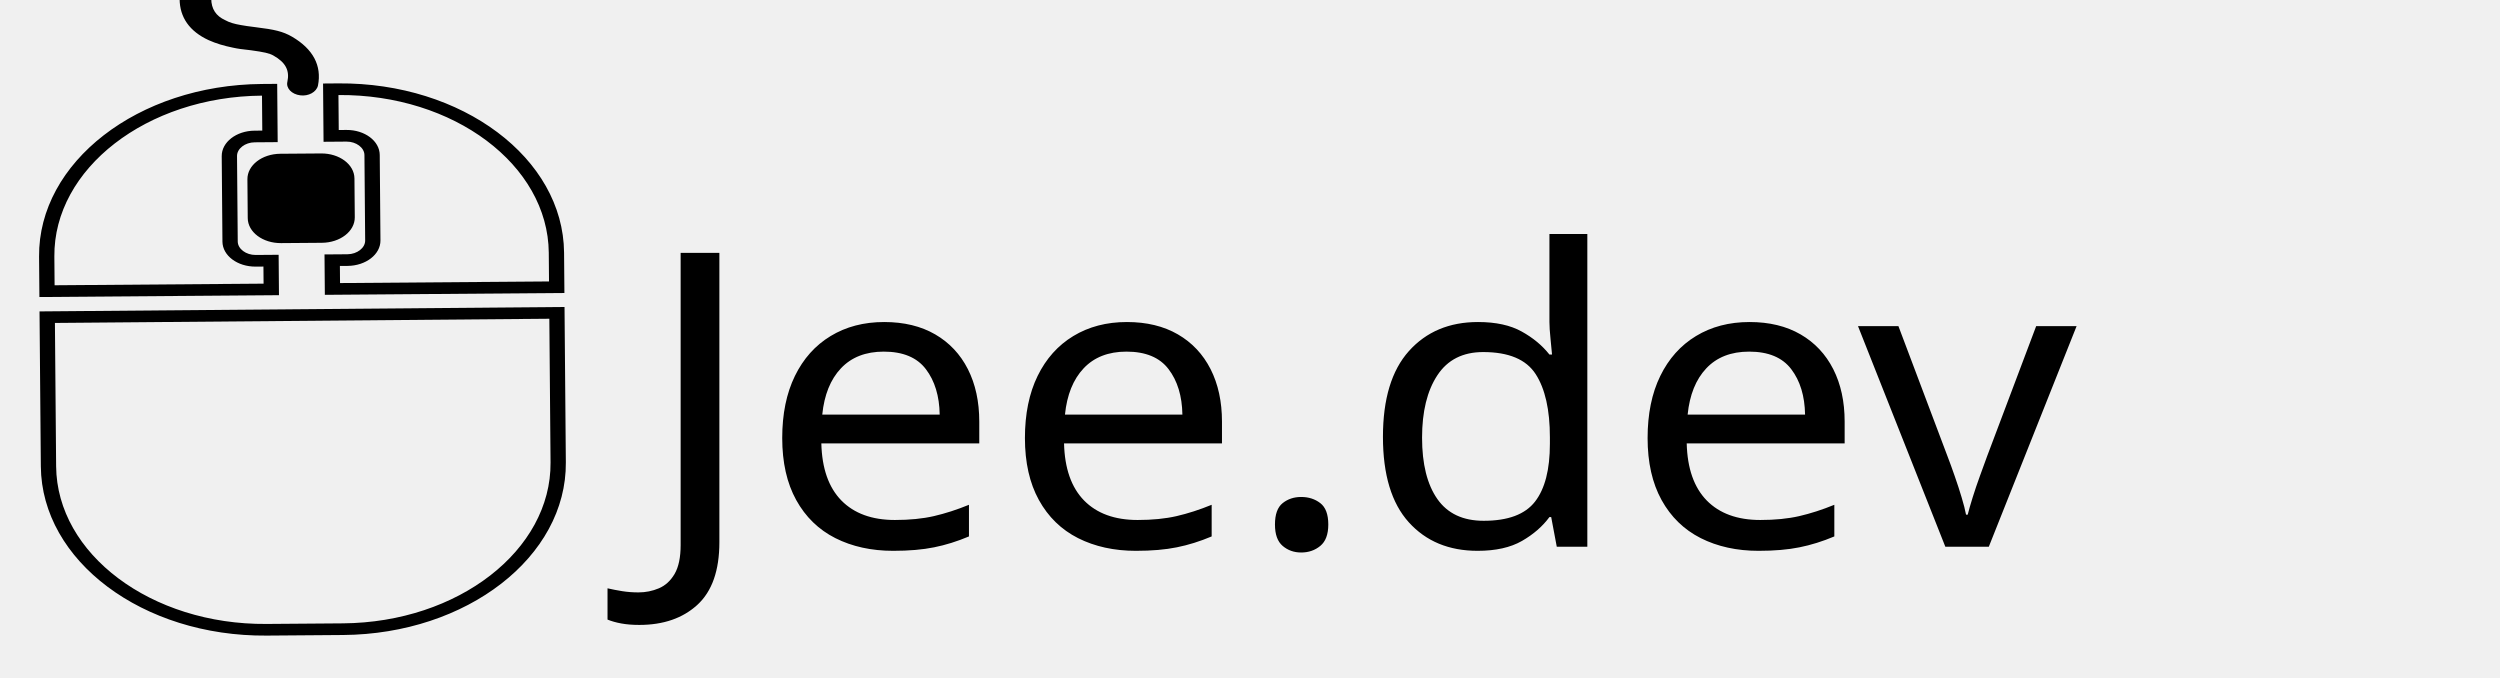
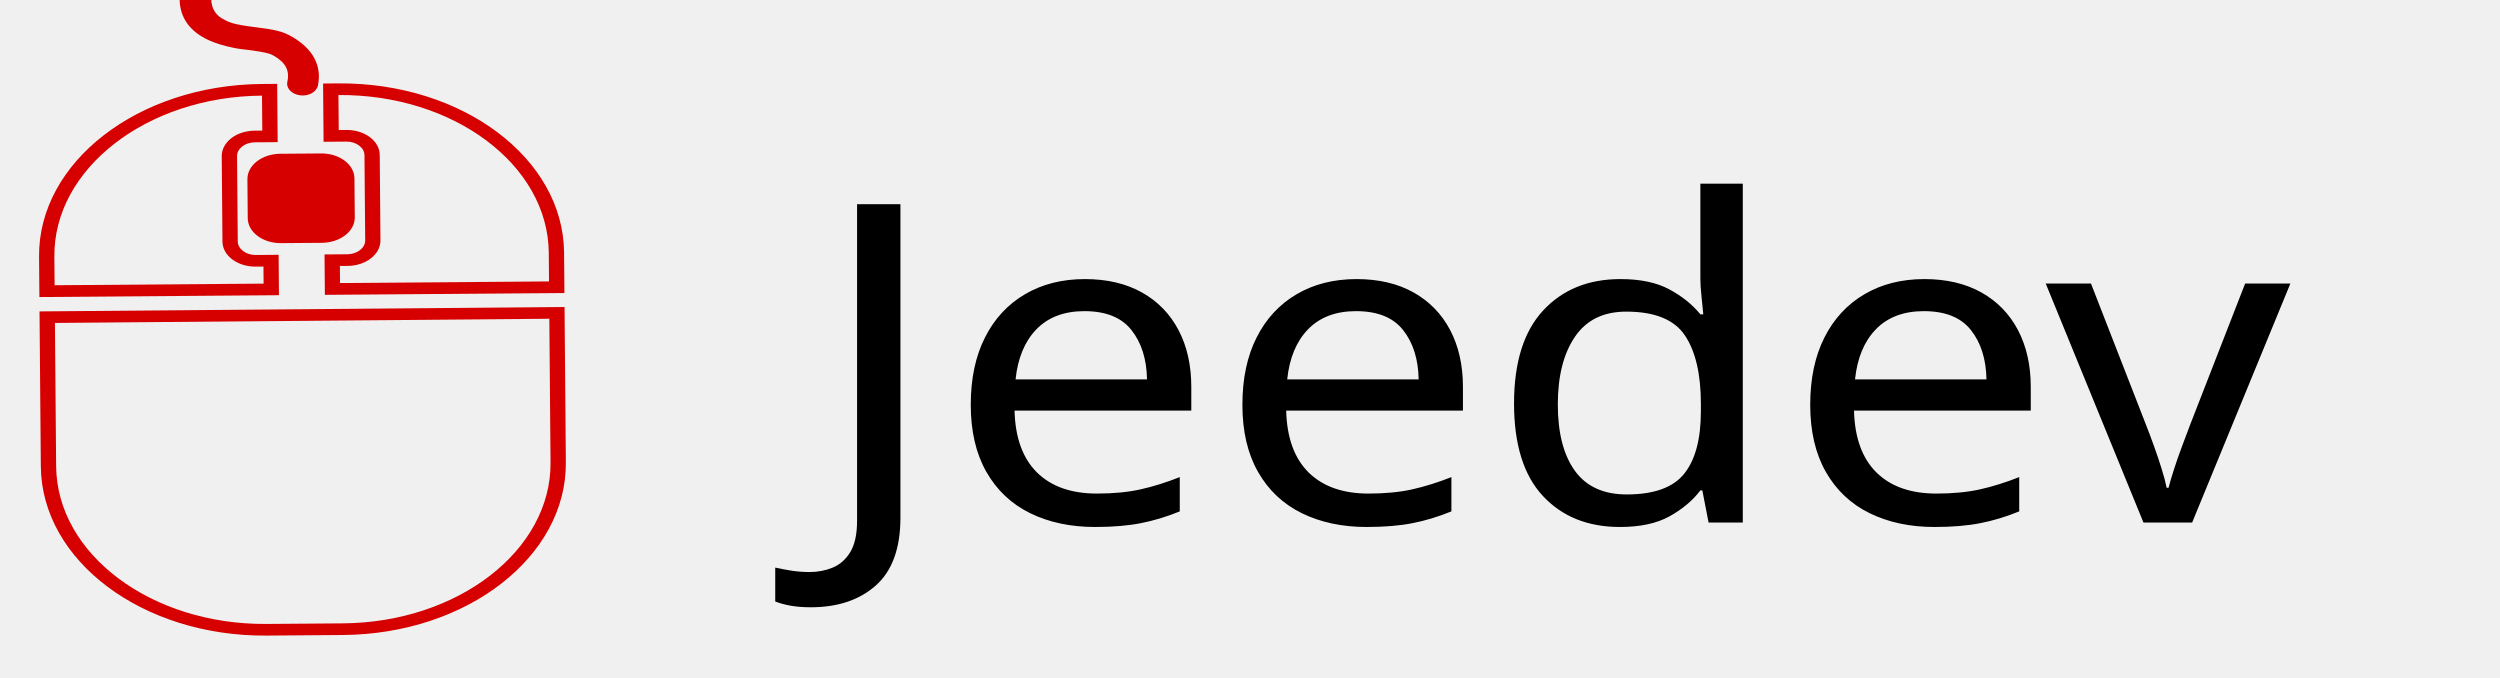
<svg xmlns="http://www.w3.org/2000/svg" width="96" height="26">
-   <g>
-     <g id="svg_5">
-       <g transform="matrix(0.187769, -0.00144948, 0.00151556, 0.179581, -0.106107, 0.898776)">
-         <g stroke-width="0" id="svg_3" />
-         <g stroke-linejoin="round" stroke-linecap="round" id="svg_2" />
+   <g class="layer">
+     <ellipse cx="386.67" cy="132" fill="#fff" id="svg_13" stroke="#000" />
+     <g id="svg_14">
+       <g id="svg_6" transform="matrix(1 0 0 1 0 0) matrix(0.187769 -0.00144948 0.00151556 0.179581 -0.106107 0.898776)">
+         <g id="svg_3" stroke-width="0" />
+         <g id="svg_2" stroke-linecap="round" stroke-linejoin="round" />
        <g id="svg_1">
-           <path d="m112.392,64.059l-101.113,0.083l0,30.651c0,18.773 19.18,34.057 42.738,34.057l15.636,0c23.558,0 42.738,-15.284 42.738,-34.057l0,-30.734zm3.127,30.734c0,20.185 -20.535,36.549 -45.866,36.549l-15.636,0c-25.33,0 -45.866,-16.364 -45.866,-36.549l0,-33.143l107.367,-0.083l0,33.226z" />
-           <path fill="#000000" d="m57.666,29.587l8.339,0c2.919,0 5.212,1.827 5.212,4.153l0,8.307c0,2.326 -2.293,4.153 -5.212,4.153l-8.339,0c-2.919,0 -5.212,-1.827 -5.212,-4.153l0,-8.307c0,-2.326 2.293,-4.153 5.212,-4.153z" />
-           <path d="m57.144,13.389l0,12.46l-4.691,0c-1.981,0 -3.648,1.329 -3.648,2.907l0,18.274c0,1.578 1.668,2.907 3.648,2.907l4.691,0l0,8.639l-48.993,0l0,-8.639c0,-20.185 20.535,-36.549 45.866,-36.549l3.127,0zm-45.866,36.549l0,6.147l42.738,0l0,-3.655l-1.564,0c-3.753,0 -6.776,-2.409 -6.776,-5.399l0,-18.274c0,-2.99 3.023,-5.399 6.776,-5.399l1.564,0l0,-7.476c-23.558,0 -42.738,15.284 -42.738,34.057zm58.374,-26.581l1.564,0c3.753,0 6.776,2.409 6.776,5.399l0,18.274c0,2.99 -3.023,5.399 -6.776,5.399l-1.564,0l0,3.655l42.738,0l0,-6.147c0,-18.773 -19.18,-34.057 -42.738,-34.057l0,7.476zm0,-9.968c25.33,0 45.866,16.364 45.866,36.549l0,8.639l-48.993,0l0,-8.639l4.691,0c1.981,0 3.648,-1.329 3.648,-2.907l0,-18.274c0,-1.578 -1.668,-2.907 -3.648,-2.907l-4.691,0l0,-12.46l3.127,0z" />
-           <path d="m57.666,30.832c-1.981,0 -3.648,1.329 -3.648,2.907l0,8.307c0,1.578 1.668,2.907 3.648,2.907l8.339,0c1.981,0 3.648,-1.329 3.648,-2.907l0,-8.307c0,-1.578 -1.668,-2.907 -3.648,-2.907l-8.339,0zm0,-2.492l8.339,0c3.753,0 6.776,2.409 6.776,5.399l0,8.307c0,2.99 -3.023,5.399 -6.776,5.399l-8.339,0c-3.753,0 -6.776,-2.409 -6.776,-5.399l0,-8.307c0,-2.99 3.023,-5.399 6.776,-5.399z" />
-           <path fill="#000000" d="m37.339,-4.886c0,3.904 1.981,6.894 5.837,8.805c1.564,0.748 3.127,1.246 5.004,1.661c1.042,0.249 1.668,0.332 3.648,0.581c2.71,0.415 3.753,0.665 4.587,1.163c2.502,1.495 3.336,3.24 2.814,5.648c-0.313,1.329 0.834,2.658 2.606,2.907c1.668,0.249 3.336,-0.665 3.648,-2.077c0.834,-4.236 -0.938,-7.808 -5.212,-10.466c-1.876,-1.163 -3.648,-1.578 -7.297,-2.077c-1.772,-0.249 -2.293,-0.332 -3.127,-0.498c-1.355,-0.249 -2.398,-0.581 -3.231,-1.08c-1.876,-0.914 -2.814,-2.409 -2.814,-4.652c0,-1.412 -1.459,-2.492 -3.127,-2.492c-1.981,0.083 -3.336,1.246 -3.336,2.575z" />
+           <path d="m112.39,64.06l-101.11,0.08l0,30.65c0,18.78 19.18,34.06 42.74,34.06l15.63,0c23.56,0 42.74,-15.28 42.74,-34.06l0,-30.73l0,0zm3.13,30.73c0,20.19 -20.54,36.55 -45.87,36.55l-15.63,0c-25.33,0 -45.87,-16.36 -45.87,-36.55l0,-33.14l107.37,-0.08l0,33.22l0,0z" fill="#d60000" id="svg_7" />
+           <path d="m57.67,29.59l8.33,0c2.92,0 5.22,1.82 5.22,4.15l0,8.31c0,2.32 -2.3,4.15 -5.22,4.15l-8.33,0c-2.92,0 -5.22,-1.83 -5.22,-4.15l0,-8.31c0,-2.33 2.3,-4.15 5.22,-4.15z" fill="#d60000" id="svg_8" />
+           <path d="m57.14,13.39l0,12.46l-4.69,0c-1.98,0 -3.64,1.33 -3.64,2.91l0,18.27c0,1.58 1.66,2.91 3.64,2.91l4.69,0l0,8.64l-48.99,0l0,-8.64c0,-20.19 20.54,-36.55 45.87,-36.55l3.12,0l0,0zm-45.86,36.55l0,6.14l42.74,0l0,-3.65l-1.57,0c-3.75,0 -6.77,-2.41 -6.77,-5.4l0,-18.27c0,-2.99 3.02,-5.4 6.77,-5.4l1.57,0l0,-7.48c-23.56,0 -42.74,15.28 -42.74,34.06zm58.37,-26.58l1.57,0c3.75,0 6.77,2.41 6.77,5.4l0,18.27c0,2.99 -3.02,5.4 -6.77,5.4l-1.57,0l0,3.65l42.74,0l0,-6.14c0,-18.78 -19.18,-34.06 -42.74,-34.06l0,7.48zm0,-9.97c25.33,0 45.87,16.36 45.87,36.55l0,8.64l-48.99,0l0,-8.64l4.69,0c1.98,0 3.65,-1.33 3.65,-2.91l0,-18.27c0,-1.58 -1.67,-2.91 -3.65,-2.91l-4.69,0l0,-12.46l3.12,0l0,0z" fill="#d60000" id="svg_9" />
+           <path d="m57.67,30.83c-1.99,0 -3.65,1.33 -3.65,2.91l0,8.31c0,1.57 1.66,2.9 3.65,2.9l8.33,0c1.99,0 3.65,-1.33 3.65,-2.9l0,-8.31c0,-1.58 -1.66,-2.91 -3.65,-2.91l-8.33,0zm0,-2.49l8.33,0c3.76,0 6.78,2.41 6.78,5.4l0,8.31c0,2.99 -3.02,5.4 -6.78,5.4l-8.33,0c-3.76,0 -6.78,-2.41 -6.78,-5.4l0,-8.31c0,-2.99 3.02,-5.4 6.78,-5.4z" fill="#d60000" id="svg_10" />
+           <path d="m37.34,-4.89c0,3.91 1.98,6.9 5.84,8.81c1.56,0.75 3.12,1.25 5,1.66c1.04,0.25 1.67,0.33 3.65,0.58c2.71,0.42 3.75,0.67 4.58,1.16c2.51,1.5 3.34,3.24 2.82,5.65c-0.31,1.33 0.83,2.66 2.61,2.91c1.66,0.25 3.33,-0.66 3.64,-2.08c0.84,-4.23 -0.93,-7.8 -5.21,-10.46c-1.87,-1.17 -3.65,-1.58 -7.3,-2.08c-1.77,-0.25 -2.29,-0.33 -3.12,-0.5c-1.36,-0.25 -2.4,-0.58 -3.23,-1.08c-1.88,-0.91 -2.82,-2.41 -2.82,-4.65c0,-1.41 -1.46,-2.49 -3.13,-2.49c-1.98,0.08 -3.33,1.25 -3.33,2.57l0,0z" fill="#d60000" id="svg_11" />
        </g>
      </g>
-       <text transform="matrix(0.187775, 0, 0, 0.179587, -1.7767e-07, 0.820413)" xml:space="preserve" text-anchor="start" font-family="'JetBrains Mono'" font-size="88" id="svg_4" y="112.335" x="131.097" stroke-width="0" stroke="#000" fill="#000000">Jee.dev</text>
+       <text fill="#000000" font-family="'JetBrains Mono'" font-size="88" id="svg_15" stroke="#000" stroke-width="0" text-anchor="middle" transform="matrix(0.210161 0 0 0.194584 156.368 34.2128)" x="-460.54" xml:space="preserve" y="-72.7">Jeedev</text>
    </g>
  </g>
</svg>
